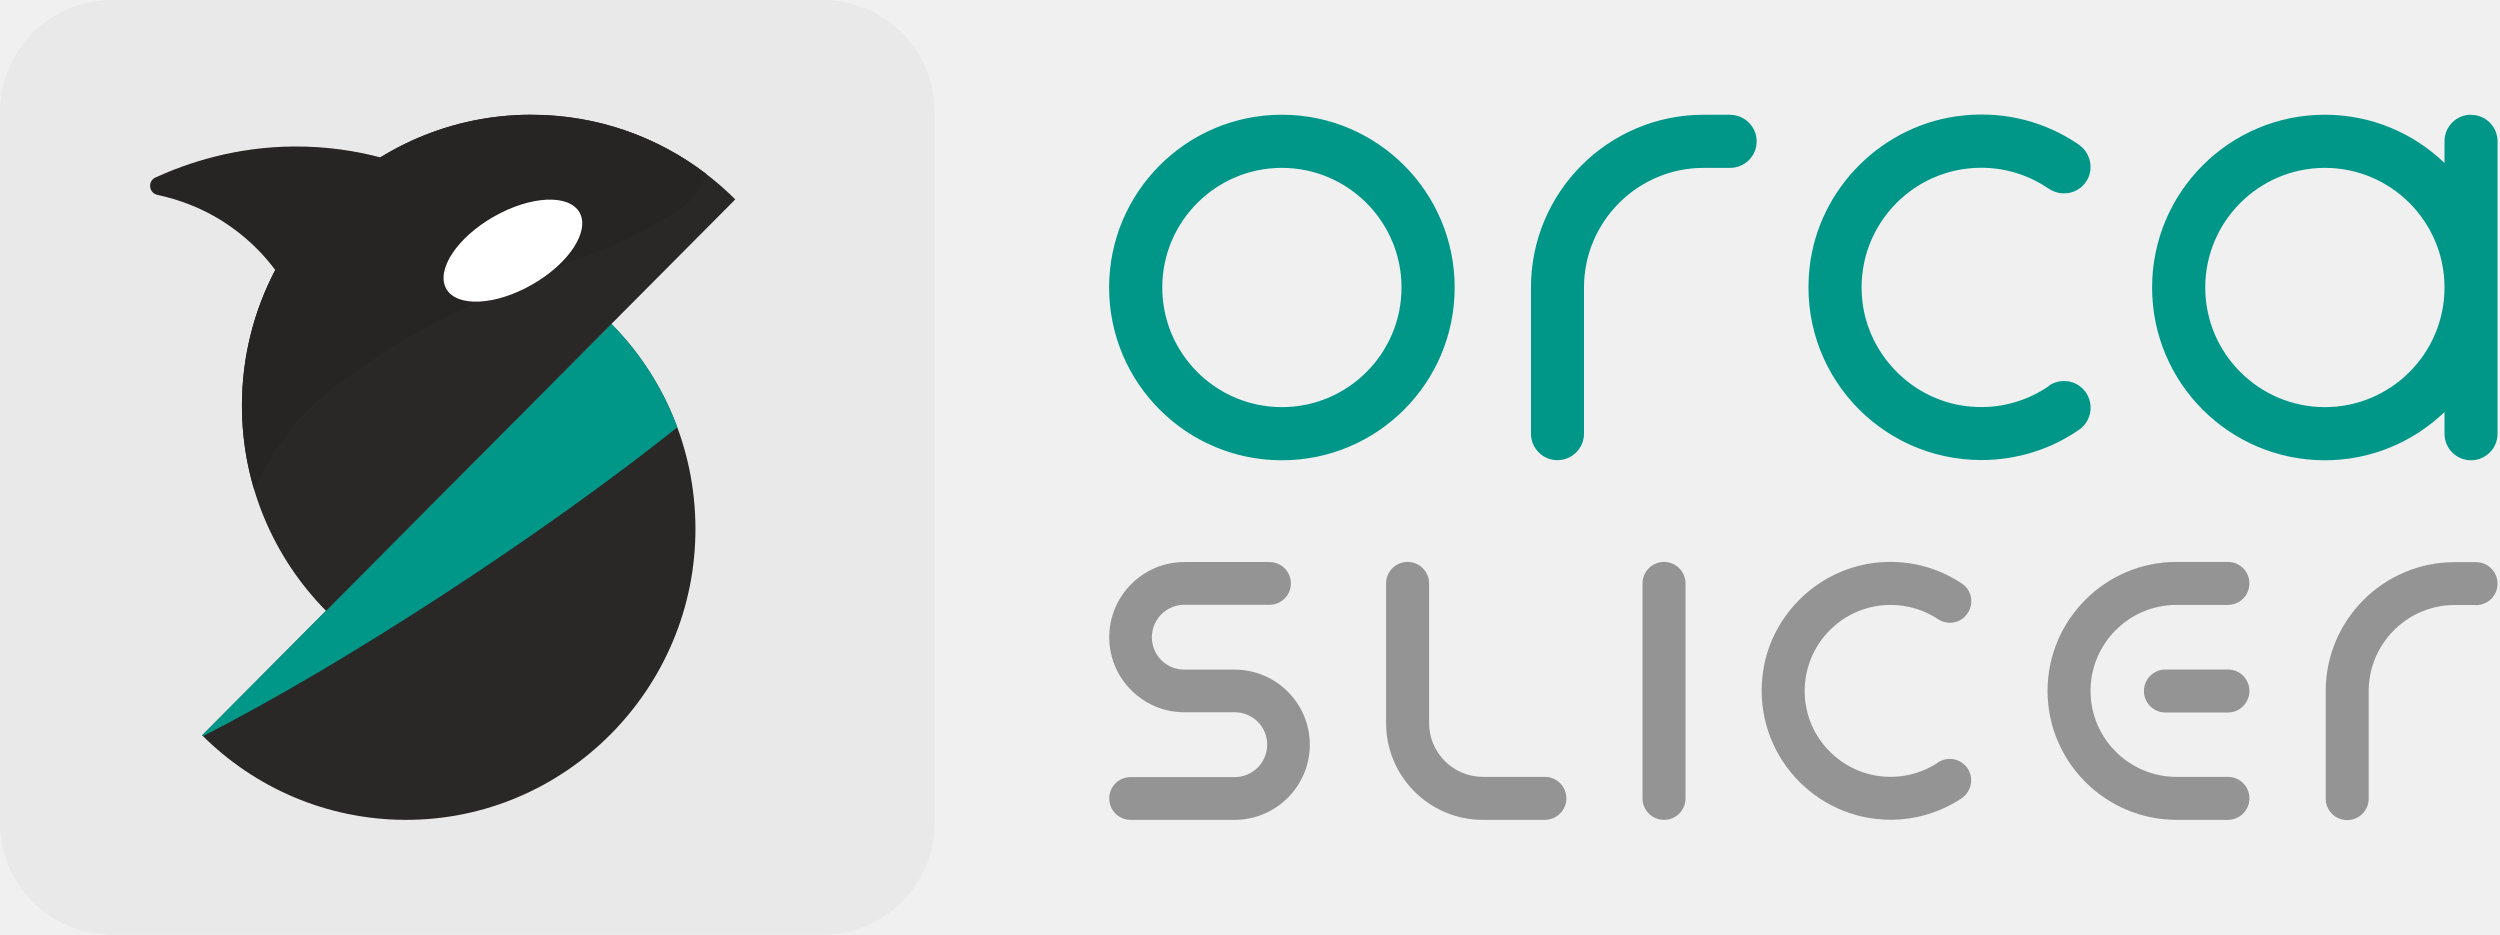
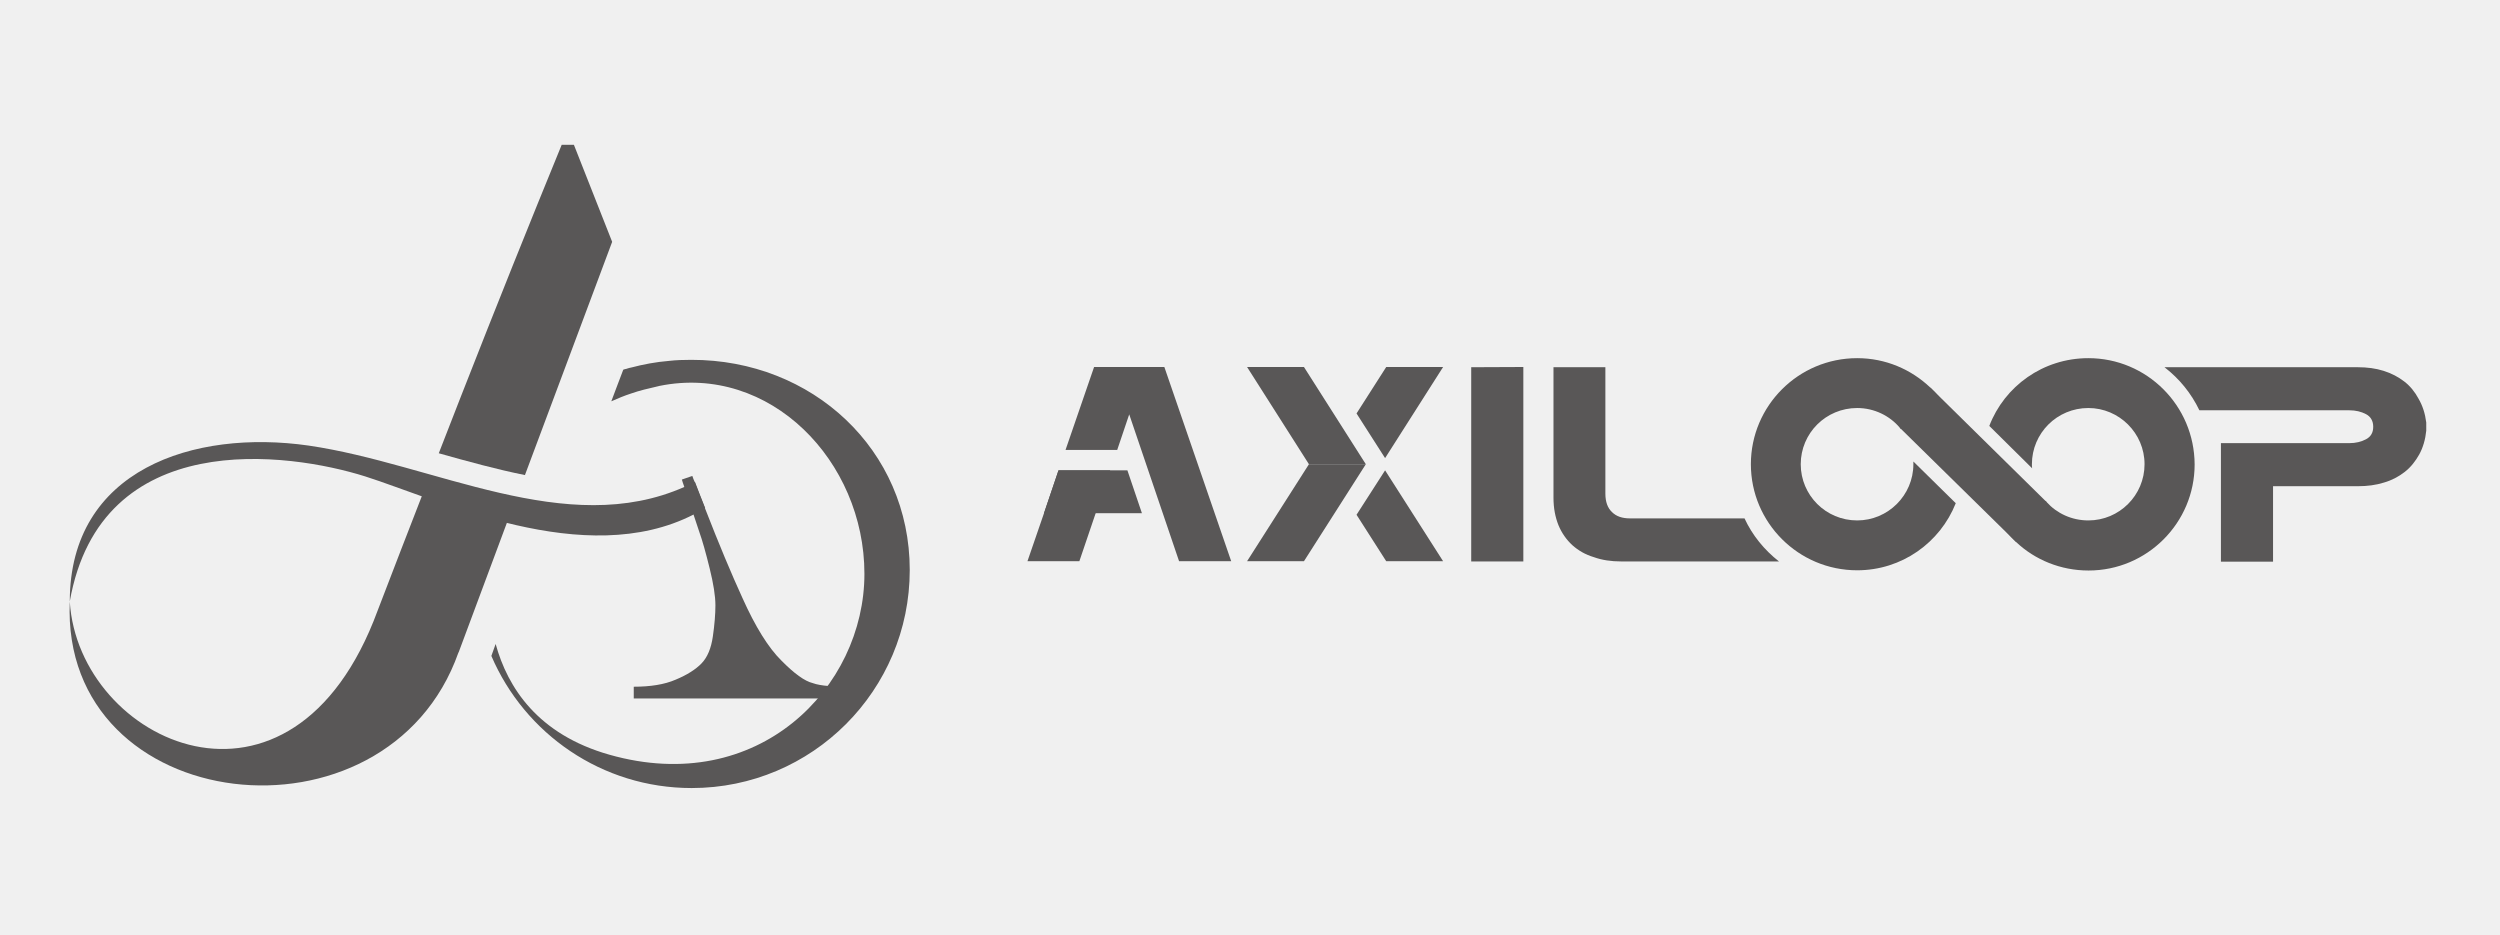
- <svg xmlns="http://www.w3.org/2000/svg" id="a" width="214" height="80" viewBox="0 0 214 80">
-   <g id="b">
-     <g id="c">
-       <rect width="80" height="80" rx="9.57" ry="9.57" style="fill:#e9e9e9;" />
+ <svg xmlns="http://www.w3.org/2000/svg" width="214" height="80" viewBox="0 0 214 80">
+   <g fill="#595757" transform="translate(-32.182 -26.074) scale(0.183)">
+     <path d="M574.5,463.7v5.5H472.3v-5.5c7.7,0,14.3-1,19.6-3.3c5.3-2.2,9.4-4.8,12.1-7.6c2.8-2.9,4.5-7.1,5.3-12.6   c0.8-5.6,1.2-10.4,1.2-14.6c0-4.3-0.9-10-2.7-17.3c-1.8-7.3-3.4-13-4.8-16.9c-0.7-2.2-1.7-5-2.8-8.4c-0.9-2.6-1.8-5.5-2.9-8.8   c-0.5-1.5-1-2.9-1.4-4.1c-0.5-1.3-0.8-2.4-1.1-3.3l4.9-1.7c0.3,0.9,0.6,1.7,1,2.6c1.7,4.3,3.2,8.3,4.8,12.2   c6.8,17.5,12.7,31.5,17.6,42.2c6.1,13.6,12.2,23.4,18.3,29.4c6,6.1,10.9,9.6,14.6,10.5C559.8,463.4,566,463.7,574.5,463.7z" />
+     <g>
+       <path d="M444.3,210.2h-5.7c-14.8,36.1-30.5,75.2-47.1,117.6c-0.4,1-6.5,16.6-10.4,26.7c0,0,0,0,0,0    c13.5,3.8,26.9,7.5,40.3,10.2l40.8-109.1L444.3,210.2z" />
+       <path d="M352.5,428.1c-40,108.7-139.9,61.7-144-4.2c-4.4,100.9,148.4,118.3,181.8,23.8l0.1-0.1l26.3-70.6    c-14.1-3.4-27.6-8-39.7-12.3C367.1,390.2,358.9,411.3,352.5,428.1z" />
+     </g>
+     <path d="M601.4,409.1c0,56.3-45.6,102-102,102c-42,0-78.1-25.4-93.7-61.8l2-5.6c5.6,20.4,19.7,42.3,53.2,51.8   c69.7,19.8,119.3-31.5,119.3-84.6c0-52.8-44.2-98.4-95.9-87.9l-0.8,0.2c-4.4,1-8.6,2-12.3,3.3c-3.4,1.1-6.5,2.4-9.4,3.7   c2-5.2,3.8-10.2,5.6-14.8c0.5-0.2,1-0.3,1.5-0.4c0.2-0.1,0.4-0.1,0.6-0.2c0.6-0.2,1.1-0.3,1.6-0.4c5.7-1.5,11.5-2.6,17.6-3.1   c3.5-0.4,6.9-0.5,10.5-0.5C555.8,310.7,601.4,352.8,601.4,409.1z" />
+     <path d="M505.7,380.1c-1.8,1.1-3.5,2.1-5.3,3c-51,26.2-119.4-6.9-153.8-17.8c-35.6-11.2-123.6-23.7-138.1,58.5   c0-61.7,58-80.6,111.7-72.9c58.9,8.6,120.5,43.9,175.9,19.3c1.6-0.7,3.2-1.5,4.8-2.4C502.6,372.2,504.1,376.2,505.7,380.1z" />
+   </g>
+   <g fill="#595757" transform="translate(65.33 -75.382) scale(0.194)">
+     <g>
+       <polygon points="312.4,550.6 335.4,550.5 335.4,636.3 312.4,636.3   " />
+       <path d="M448.2,636.3h-69.6c-4.5,0-8.5-0.6-12.1-1.9c-3.7-1.1-6.8-2.9-9.5-5.3c-2.6-2.4-4.7-5.4-6.1-8.8    c-1.4-3.5-2.2-7.5-2.2-12.1v-57.6h22.9v55.8c0,3.6,1,6.3,2.9,8.1c1.9,1.9,4.5,2.8,8,2.8h50.5C436.4,624.7,441.7,631.2,448.2,636.3    z" />
+       <path d="M733.8,575v3.6c-0.4,3.9-1.4,7.4-3.1,10.5c-1.7,3-3.7,5.6-6.4,7.7c-2.7,2.1-5.7,3.7-9.2,4.7    c-3.5,1.1-7.3,1.6-11.4,1.6h-37.5v33.3h-23v-52.3h56.6c2.9,0,5.3-0.6,7.4-1.7c2.1-1.1,3.2-2.9,3.2-5.5c0-2.6-1.1-4.5-3.2-5.6    c-2.1-1.1-4.5-1.7-7.4-1.7h-66.1c-3.6-7.5-8.8-13.9-15.4-19h85.3c4.1,0,7.9,0.5,11.4,1.6c3.5,1.1,6.5,2.7,9.1,4.7    c2.6,2,4.7,4.6,6.3,7.6C732.2,567.6,733.3,571,733.8,575z" />
+       <g>
+         <path d="M507.5,593.4c0,13.7-11.2,24.8-24.8,24.8c-13.8,0-24.9-11.1-24.9-24.8c0-13.7,11.1-24.8,24.9-24.8     c7.5,0,14.4,3.4,18.9,8.8l0.4,0.4l9.5-12.5l16.4,16.1c-2-7.5-5.7-14.3-10.9-19.8l-2-2c-8.4-8-19.7-13-32.3-13     c-25.9,0-46.9,21-46.9,46.8c0,25.8,21,46.8,46.9,46.8c19.7,0,36.6-12.2,43.5-29.6l-18.7-18.4C507.5,592.6,507.5,593,507.5,593.4z     " />
+         <path d="M584.7,546.6c-20,0-37,12.4-43.7,29.9l18.9,18.7c-0.1-0.6-0.1-1.2-0.1-1.8c0-13.7,11.1-24.8,24.9-24.8     c13.6,0,24.8,11.1,24.8,24.8c0,13.7-11.1,24.8-24.8,24.8c-7.3,0-13.9-3.1-18.4-8.1l-0.5-0.5l-9.7,12.7l-16.5-16.2     c2,7.4,5.9,14,11.1,19.5l2.2,2.2c8.3,7.8,19.6,12.5,31.9,12.5c25.8,0,46.8-21,46.8-46.8C631.5,567.5,610.5,546.6,584.7,546.6z" />
+         <polygon points="515,559.6 566.3,610.1 552.8,627.7 501.5,577.3    " />
+       </g>
+       <polygon points="261.8,571 274.4,590.7 300,550.5 274.9,550.5   " />
+       <polygon points="261.8,615.7 274.9,636.2 300,636.2 274.4,596.1   " />
+       <polygon points="265.9,593.4 240.8,593.4 213.5,550.5 238.6,550.5   " />
+       <polygon points="265.9,593.4 240.8,593.4 213.5,636.2 238.6,636.2   " />
+       <g>
+         <polygon points="130.3,596.1 153.1,596.1 146.7,615 139.5,636.2 116.6,636.2 123.9,615    " />
+         <polygon points="206.5,636.2 183.5,636.2 161.5,571.4 156.2,587.1 133.4,587.1 146,550.5 177,550.5    " />
+         <polygon points="167.1,615 123.9,615 130.3,596.1 160.7,596.1    " />
+       </g>
    </g>
  </g>
-   <g id="d">
-     <path id="e" d="M17.3,62.94c4.46,4.45,10.59,7.21,17.36,7.24,13.7.06,24.93-11.22,24.87-25-.03-6.81-2.77-12.97-7.2-17.45L17.31,62.94h0Z" style="fill:#292826;" />
-   </g>
-   <g id="f">
-     <path id="g" d="M52.32,27.73L17.3,62.94s.05.05.08.07c12.27-6.26,29.08-17.26,40.6-26.43-1.24-3.36-3.19-6.38-5.65-8.87" style="fill:#009789;" />
-   </g>
-   <g id="h">
-     <path id="i" d="M45.48,9.82c-13.67,0-24.77,11.15-24.77,24.91,0,6.85,2.75,13.05,7.2,17.56L62.94,17.07c-4.48-4.47-10.65-7.24-17.46-7.24" style="fill:#292826;" />
-   </g>
-   <g id="j">
-     <path id="k" d="M45.48,9.82c-4.74,0-9.17,1.34-12.93,3.65-2.02-.53-4.52-.95-7.39-.93-5,.03-9.08,1.39-11.85,2.65-.69.32-.58,1.33.16,1.49,1.82.39,4.22,1.19,6.59,2.95,1.5,1.1,2.64,2.33,3.5,3.48-1.82,3.47-2.85,7.42-2.85,11.61,0,2.5.37,4.92,1.05,7.2,1.04-2.32,2.14-3.87,2.5-4.36,2.27-3.13,4.68-4.76,8.23-7.15,2.62-1.77,6.26-3.84,16.7-8.14,0,0,3.27-.92,7.65-3.53,1.75-1.04,3.08-2.02,3.5-3.56.03-.11.06-.22.08-.32-4.15-3.17-9.33-5.04-14.95-5.04" style="fill:#262523;" />
-   </g>
-   <g id="l">
-     <path id="m" d="M49.61,18.19c.9,1.61-.91,4.37-4.06,6.17s-6.44,1.96-7.35.36c-.9-1.61.91-4.37,4.06-6.17,3.15-1.8,6.44-1.96,7.35-.36" style="fill:#fff;" />
-   </g>
-   <path d="M142.44,48.1c-1.01,0-1.84.82-1.84,1.84v18.4c0,1.01.82,1.84,1.84,1.84s1.84-.82,1.84-1.84v-18.4c0-1.01-.82-1.84-1.84-1.84ZM190.71,48.1h-4.4c-6.09,0-11.04,4.96-11.04,11.04s4.96,11.04,11.04,11.04h4.4c1.01,0,1.84-.82,1.84-1.84s-.82-1.84-1.84-1.84h-4.4c-4.06,0-7.36-3.3-7.36-7.36s3.3-7.36,7.36-7.36h4.4c1.01,0,1.84-.82,1.84-1.84s-.82-1.84-1.84-1.84v-.02.02ZM190.71,57.31h-5.35c-1.01,0-1.84.82-1.84,1.84s.82,1.84,1.84,1.84h5.35c1.01,0,1.84-.82,1.84-1.84s-.82-1.84-1.84-1.84ZM105.69,70.18h-8.91c-1.01,0-1.83-.82-1.83-1.83s.81-1.83,1.83-1.83h8.91c1.53,0,2.78-1.24,2.78-2.78s-1.24-2.77-2.78-2.77h-4.31c-3.55,0-6.43-2.89-6.43-6.43s2.89-6.43,6.43-6.43h7.29c1.01,0,1.83.82,1.83,1.83s-.81,1.83-1.83,1.83h-7.29c-1.53,0-2.78,1.24-2.78,2.78s1.24,2.77,2.78,2.77h4.31c3.55,0,6.43,2.89,6.43,6.43s-2.89,6.43-6.43,6.43h0ZM165.89,65.28c-1.49.98-3.35,1.44-5.32,1.11-2.99-.51-5.4-2.88-5.96-5.85-.86-4.67,2.71-8.76,7.23-8.76,1.49,0,2.88.45,4.04,1.21.73.49,1.71.41,2.32-.22h0c.81-.81.71-2.17-.25-2.81-2.12-1.42-4.76-2.13-7.56-1.77-4.98.64-8.97,4.69-9.52,9.66-.75,6.65,4.46,12.32,10.96,12.32,2.23,0,4.31-.67,6.05-1.81.98-.65,1.15-2.03.32-2.86h0c-.63-.63-1.59-.71-2.32-.23h.01ZM132.24,66.5h-5.31c-2.53,0-4.6-2.07-4.6-4.6v-11.96c0-1.01-.82-1.84-1.84-1.84s-1.84.82-1.84,1.84v11.96c0,4.57,3.71,8.28,8.28,8.28h5.31c1.01,0,1.84-.82,1.84-1.84s-.82-1.84-1.84-1.84h0ZM211.96,51.79h-1.84c-4.03,0-7.32,3.27-7.36,7.3v9.27c0,1.01-.82,1.84-1.84,1.84s-1.84-.82-1.84-1.84v-9.27c.04-6.06,4.98-10.97,11.03-10.97h1.84c1.01,0,1.84.82,1.84,1.84s-.82,1.84-1.84,1.84h0Z" style="fill:#949494;" />
-   <path d="M109.73,14.37c5.64,0,10.24,4.59,10.24,10.24s-4.59,10.24-10.24,10.24-10.24-4.59-10.24-10.24,4.59-10.24,10.24-10.24M109.73,9.82c-8.16,0-14.79,6.62-14.79,14.79s6.62,14.79,14.79,14.79,14.79-6.62,14.79-14.79-6.62-14.79-14.79-14.79h0ZM211.52,9.82c-1.26,0-2.27,1.02-2.27,2.27v1.86c-2.66-2.55-6.26-4.13-10.24-4.13-8.16,0-14.79,6.62-14.79,14.79s6.62,14.79,14.79,14.79c3.97,0,7.58-1.58,10.24-4.13v1.86c0,1.26,1.02,2.27,2.27,2.27s2.27-1.02,2.27-2.27V12.1c0-1.26-1.02-2.27-2.27-2.27h0ZM199.01,34.85c-5.64,0-10.24-4.59-10.24-10.24s4.59-10.24,10.24-10.24,10.24,4.59,10.24,10.24-4.59,10.24-10.24,10.24ZM148.11,9.82h-2.27c-8.16,0-14.79,6.62-14.79,14.79v12.51c0,1.26,1.02,2.27,2.27,2.27s2.27-1.02,2.27-2.27v-12.51c0-5.64,4.59-10.24,10.24-10.24h2.27c1.26,0,2.27-1.02,2.27-2.27s-1.02-2.27-2.27-2.27h0ZM175.38,33.05c-1.99,1.36-4.47,2.05-7.12,1.71-4.61-.59-8.31-4.35-8.84-8.97-.7-6.18,4.13-11.43,10.17-11.43,2.14,0,4.11.66,5.75,1.77.92.63,2.15.56,2.95-.24h0c1.02-1.02.83-2.7-.36-3.52-2.75-1.89-6.18-2.86-9.84-2.49-6.85.68-12.42,6.17-13.19,13.01-1,8.93,5.97,16.49,14.7,16.49,3.11,0,5.99-.95,8.36-2.59,1.18-.81,1.34-2.49.33-3.51h0c-.78-.78-2-.88-2.91-.26v.02h0Z" style="fill:#009789;" />
</svg>
